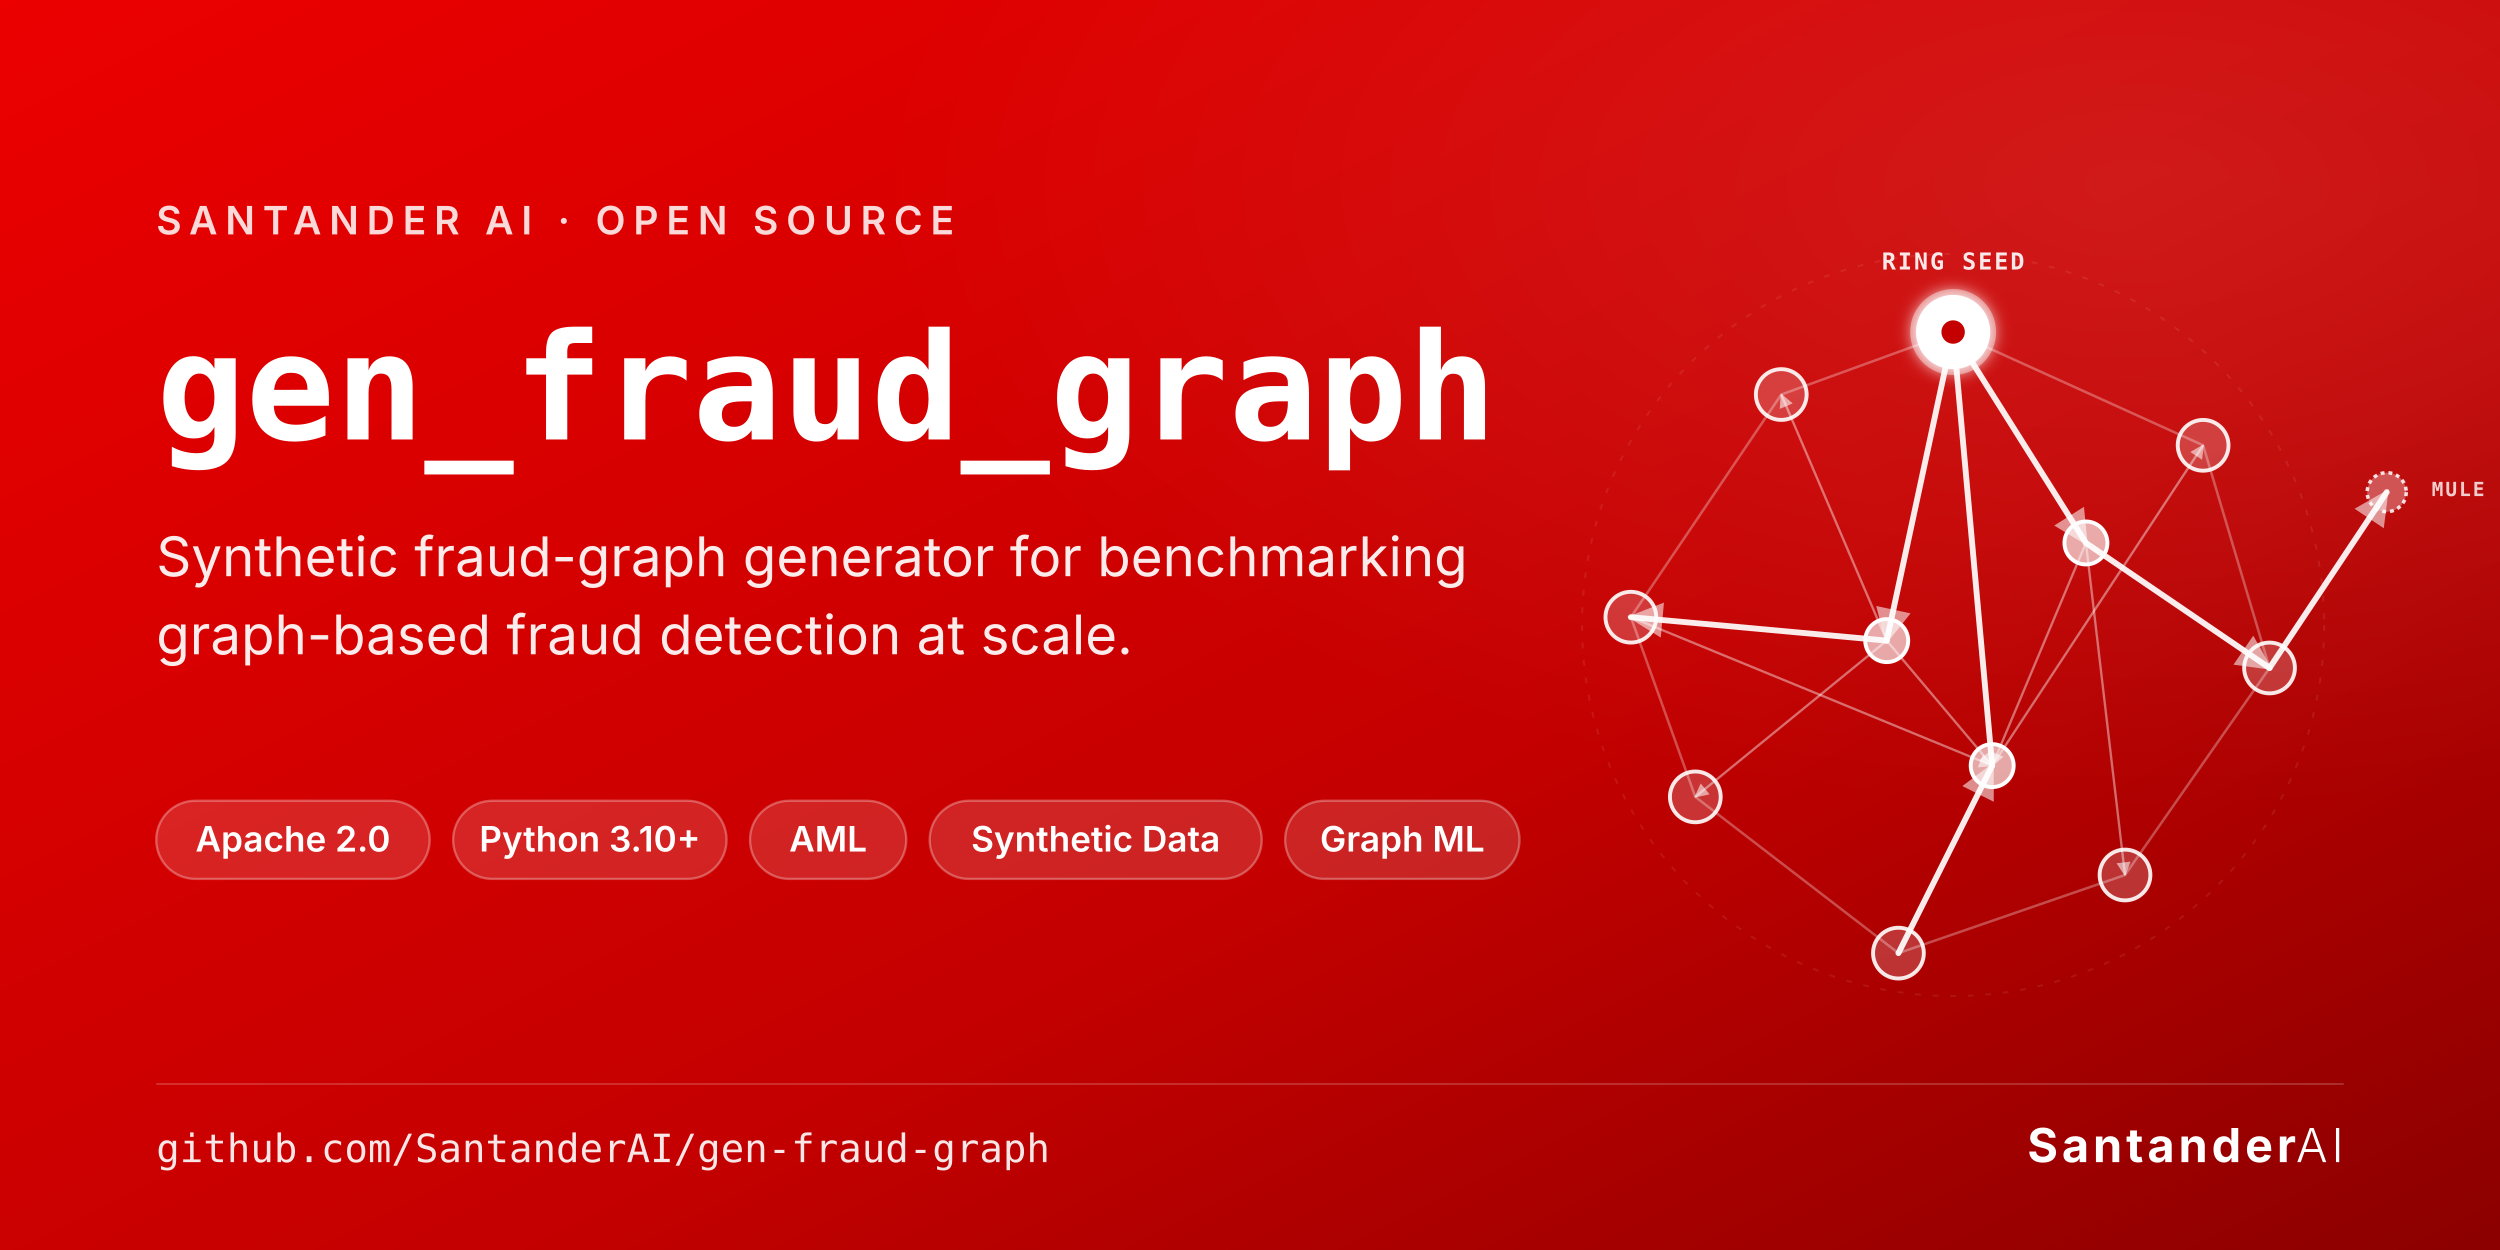
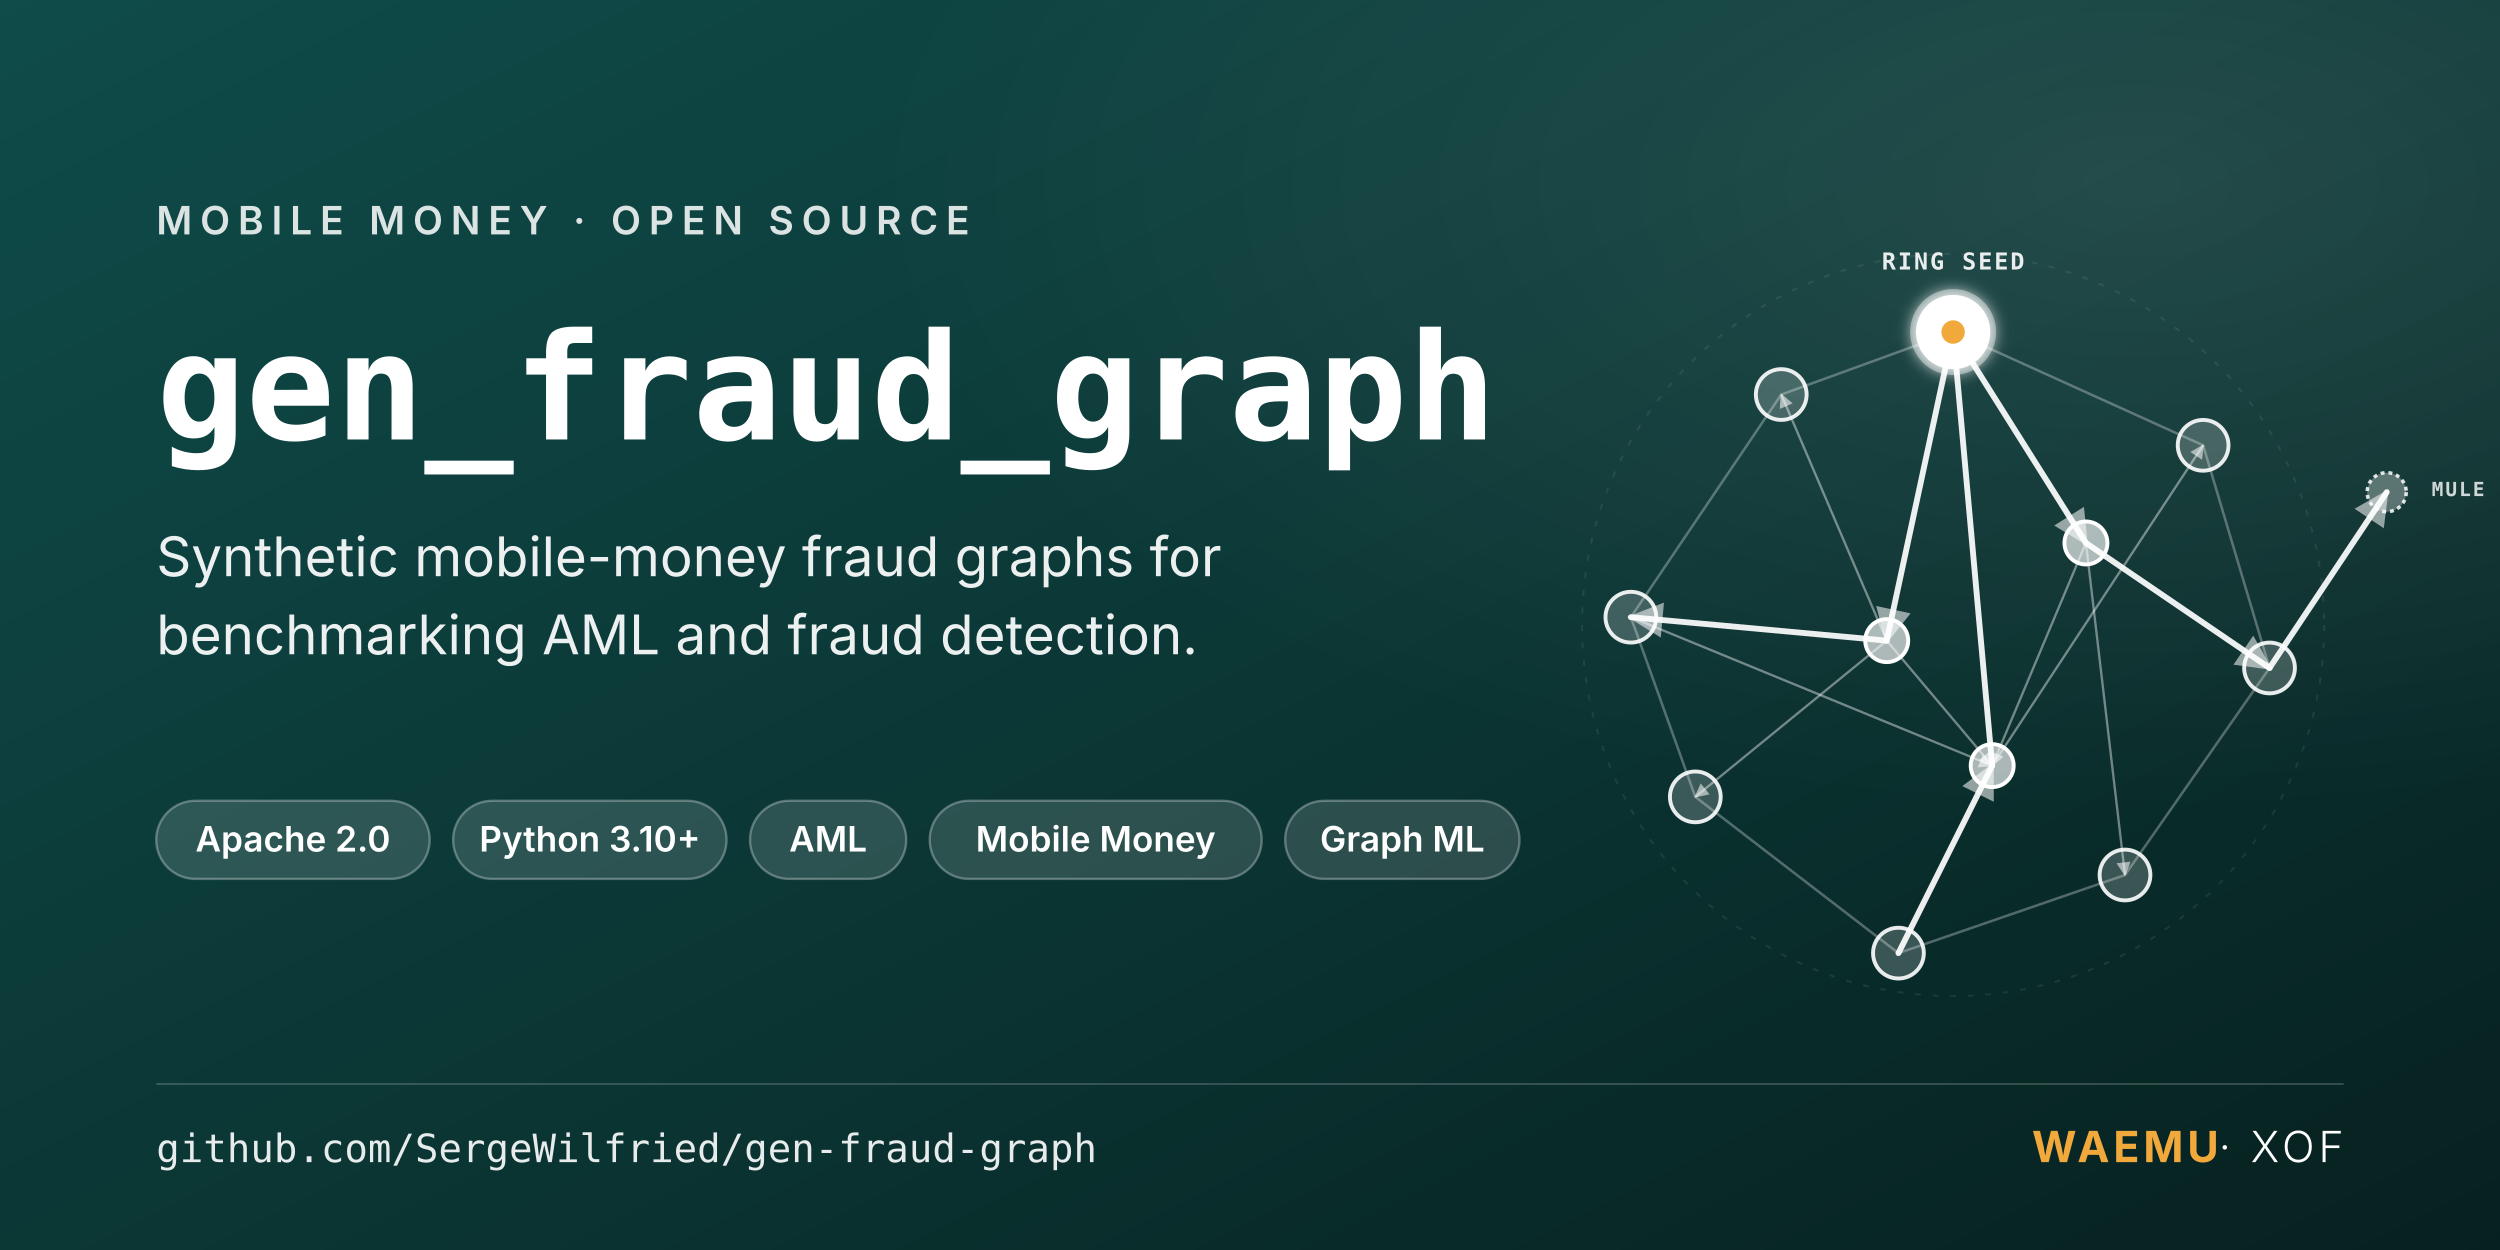
- <svg xmlns="http://www.w3.org/2000/svg" viewBox="0 0 1280 640" width="1280" height="640" role="img" aria-label="gen_fraud_graph — synthetic fraud-graph generator by SantanderAI">
+ <svg xmlns="http://www.w3.org/2000/svg" viewBox="0 0 1280 640" width="1280" height="640" role="img" aria-label="gen_fraud_graph — synthetic mobile-money fraud-graph generator">
  <defs>
    <linearGradient id="bg" x1="0" y1="0" x2="1" y2="1">
-       <stop offset="0%" stop-color="#EC0000" />
-       <stop offset="60%" stop-color="#C40000" />
-       <stop offset="100%" stop-color="#8B0000" />
+       <stop offset="0%" stop-color="#0F4C4A" />
+       <stop offset="60%" stop-color="#0A3331" />
+       <stop offset="100%" stop-color="#06201F" />
    </linearGradient>
    <radialGradient id="glow" cx="0.85" cy="0.15" r="0.5">
      <stop offset="0%" stop-color="#FFFFFF" stop-opacity="0.10" />
      <stop offset="100%" stop-color="#FFFFFF" stop-opacity="0" />
    </radialGradient>
    <filter id="fraudGlow" x="-50%" y="-50%" width="200%" height="200%">
      <feGaussianBlur stdDeviation="4" result="blur" />
      <feMerge>
        <feMergeNode in="blur" />
        <feMergeNode in="SourceGraphic" />
      </feMerge>
    </filter>
    <marker id="arrow" viewBox="0 0 10 10" refX="9" refY="5" markerWidth="6" markerHeight="6" orient="auto-start-reverse">
      <path d="M0,0 L10,5 L0,10 z" fill="#FFFFFF" fill-opacity="0.55" />
    </marker>
  </defs>
  <rect width="1280" height="640" fill="url(#bg)" />
  <rect width="1280" height="640" fill="url(#glow)" />
  <text x="80" y="120" font-family="'Inter','Helvetica Neue','Arial',sans-serif" font-size="20" font-weight="600" letter-spacing="4" fill="#FFFFFF" fill-opacity="0.85">
-     SANTANDER AI  ·  OPEN SOURCE
+     MOBILE MONEY  ·  OPEN SOURCE
  </text>
  <text x="80" y="225" font-family="'JetBrains Mono','SF Mono','Menlo','Consolas',monospace" font-size="76" font-weight="700" fill="#FFFFFF">
    gen_fraud_graph
  </text>
  <text x="80" y="295" font-family="'Inter','Helvetica Neue','Arial',sans-serif" font-size="28" font-weight="400" fill="#FFFFFF" fill-opacity="0.92">
-     Synthetic fraud-graph generator for benchmarking
+     Synthetic mobile-money fraud graphs for
  </text>
  <text x="80" y="335" font-family="'Inter','Helvetica Neue','Arial',sans-serif" font-size="28" font-weight="400" fill="#FFFFFF" fill-opacity="0.92">
-     graph-based fraud detection at scale.
+     benchmarking AML and fraud detection.
  </text>
  <g font-family="'Inter','Helvetica Neue','Arial',sans-serif" font-size="18" font-weight="600" fill="#FFFFFF">
    <g transform="translate(80, 410)">
      <rect width="140" height="40" rx="20" ry="20" fill="#FFFFFF" fill-opacity="0.14" stroke="#FFFFFF" stroke-opacity="0.30" stroke-width="1.2" />
      <text x="70" y="26" text-anchor="middle">Apache 2.0</text>
    </g>
    <g transform="translate(232, 410)">
      <rect width="140" height="40" rx="20" ry="20" fill="#FFFFFF" fill-opacity="0.14" stroke="#FFFFFF" stroke-opacity="0.30" stroke-width="1.2" />
      <text x="70" y="26" text-anchor="middle">Python 3.10+</text>
    </g>
    <g transform="translate(384, 410)">
      <rect width="80" height="40" rx="20" ry="20" fill="#FFFFFF" fill-opacity="0.14" stroke="#FFFFFF" stroke-opacity="0.30" stroke-width="1.2" />
      <text x="40" y="26" text-anchor="middle">AML</text>
    </g>
    <g transform="translate(476, 410)">
      <rect width="170" height="40" rx="20" ry="20" fill="#FFFFFF" fill-opacity="0.14" stroke="#FFFFFF" stroke-opacity="0.30" stroke-width="1.2" />
-       <text x="85" y="26" text-anchor="middle">Synthetic Data</text>
+       <text x="85" y="26" text-anchor="middle">Mobile Money</text>
    </g>
    <g transform="translate(658, 410)">
      <rect width="120" height="40" rx="20" ry="20" fill="#FFFFFF" fill-opacity="0.14" stroke="#FFFFFF" stroke-opacity="0.30" stroke-width="1.2" />
      <text x="60" y="26" text-anchor="middle">Graph ML</text>
    </g>
  </g>
  <g transform="translate(1000, 320)">
    <circle cx="0" cy="0" r="190" fill="none" stroke="#FFFFFF" stroke-opacity="0.08" stroke-width="1" stroke-dasharray="3 6" />
    <g stroke="#FFFFFF" stroke-opacity="0.30" stroke-width="1.3" fill="none">
      <line x1="0" y1="-150" x2="128" y2="-92" />
      <line x1="128" y1="-92" x2="162" y2="22" />
      <line x1="162" y1="22" x2="88" y2="128" />
      <line x1="88" y1="128" x2="-28" y2="168" />
      <line x1="-28" y1="168" x2="-132" y2="88" />
      <line x1="-132" y1="88" x2="-165" y2="-4" />
      <line x1="-165" y1="-4" x2="-88" y2="-118" />
      <line x1="-88" y1="-118" x2="0" y2="-150" />
    </g>
    <g stroke="#FFFFFF" stroke-opacity="0.42" stroke-width="1.2" fill="none" marker-end="url(#arrow)">
      <line x1="68" y1="-42" x2="88" y2="128" />
      <line x1="-34" y1="8" x2="-132" y2="88" />
      <line x1="-34" y1="8" x2="-88" y2="-118" />
      <line x1="20" y1="72" x2="128" y2="-92" />
      <line x1="68" y1="-42" x2="20" y2="72" />
      <line x1="-34" y1="8" x2="20" y2="72" />
      <line x1="-165" y1="-4" x2="20" y2="72" />
    </g>
    <g stroke="#FFFFFF" stroke-opacity="0.92" stroke-width="3" fill="none" marker-end="url(#arrow)" stroke-linecap="round">
      <line x1="0" y1="-150" x2="68" y2="-42" />
      <line x1="0" y1="-150" x2="-34" y2="8" />
      <line x1="68" y1="-42" x2="162" y2="22" />
      <line x1="162" y1="22" x2="222" y2="-68" />
      <line x1="-34" y1="8" x2="-165" y2="-4" />
      <line x1="-28" y1="168" x2="20" y2="72" />
      <line x1="20" y1="72" x2="0" y2="-150" />
    </g>
    <g fill="#FFFFFF" fill-opacity="0.20" stroke="#FFFFFF" stroke-opacity="0.90" stroke-width="2">
      <circle cx="128" cy="-92" r="13" />
      <circle cx="162" cy="22" r="13" />
      <circle cx="88" cy="128" r="13" />
      <circle cx="-28" cy="168" r="13" />
      <circle cx="-132" cy="88" r="13" />
      <circle cx="-165" cy="-4" r="13" />
      <circle cx="-88" cy="-118" r="13" />
    </g>
    <g fill="#FFFFFF" fill-opacity="0.30" stroke="#FFFFFF" stroke-opacity="0.85" stroke-width="1.8" stroke-dasharray="2 2">
      <circle cx="222" cy="-68" r="10" />
    </g>
    <text x="245" y="-66" font-family="'JetBrains Mono','SF Mono','Menlo',monospace" font-size="10" font-weight="600" fill="#FFFFFF" fill-opacity="0.80" letter-spacing="1">
      MULE
    </text>
    <g fill="#FFFFFF" fill-opacity="0.65" stroke="#FFFFFF" stroke-opacity="1" stroke-width="2">
      <circle cx="68" cy="-42" r="11" />
      <circle cx="-34" cy="8" r="11" />
      <circle cx="20" cy="72" r="11" />
    </g>
    <g filter="url(#fraudGlow)">
      <circle cx="0" cy="-150" r="19" fill="#FFFFFF" stroke="#FFFFFF" stroke-opacity="0.40" stroke-width="6" />
-       <circle cx="0" cy="-150" r="6" fill="#C40000" />
+       <circle cx="0" cy="-150" r="6" fill="#F2A93B" />
    </g>
    <text x="0" y="-182" text-anchor="middle" font-family="'JetBrains Mono','SF Mono','Menlo',monospace" font-size="12" font-weight="600" fill="#FFFFFF" fill-opacity="0.90" letter-spacing="1">
      RING SEED
    </text>
  </g>
  <line x1="80" y1="555" x2="1200" y2="555" stroke="#FFFFFF" stroke-opacity="0.18" stroke-width="1" />
  <text x="80" y="595" font-family="'JetBrains Mono','SF Mono','Menlo',monospace" font-size="20" font-weight="500" fill="#FFFFFF" fill-opacity="0.90">
-     github.com/SantanderAI/gen-fraud-graph
+     github.com/SergeWilfried/gen-fraud-graph
  </text>
-   <text x="1200" y="595" text-anchor="end" font-family="'Inter','Helvetica Neue','Arial',sans-serif" font-size="24" font-weight="700" letter-spacing="2" fill="#FFFFFF">
-     Santander<tspan font-weight="300">AI</tspan>
+   <text x="1200" y="595" text-anchor="end" font-family="'Inter','Helvetica Neue','Arial',sans-serif" font-size="22" font-weight="700" letter-spacing="2" fill="#F2A93B">
+     WAEMU<tspan font-weight="300" fill="#FFFFFF">  ·  XOF</tspan>
  </text>
</svg>
